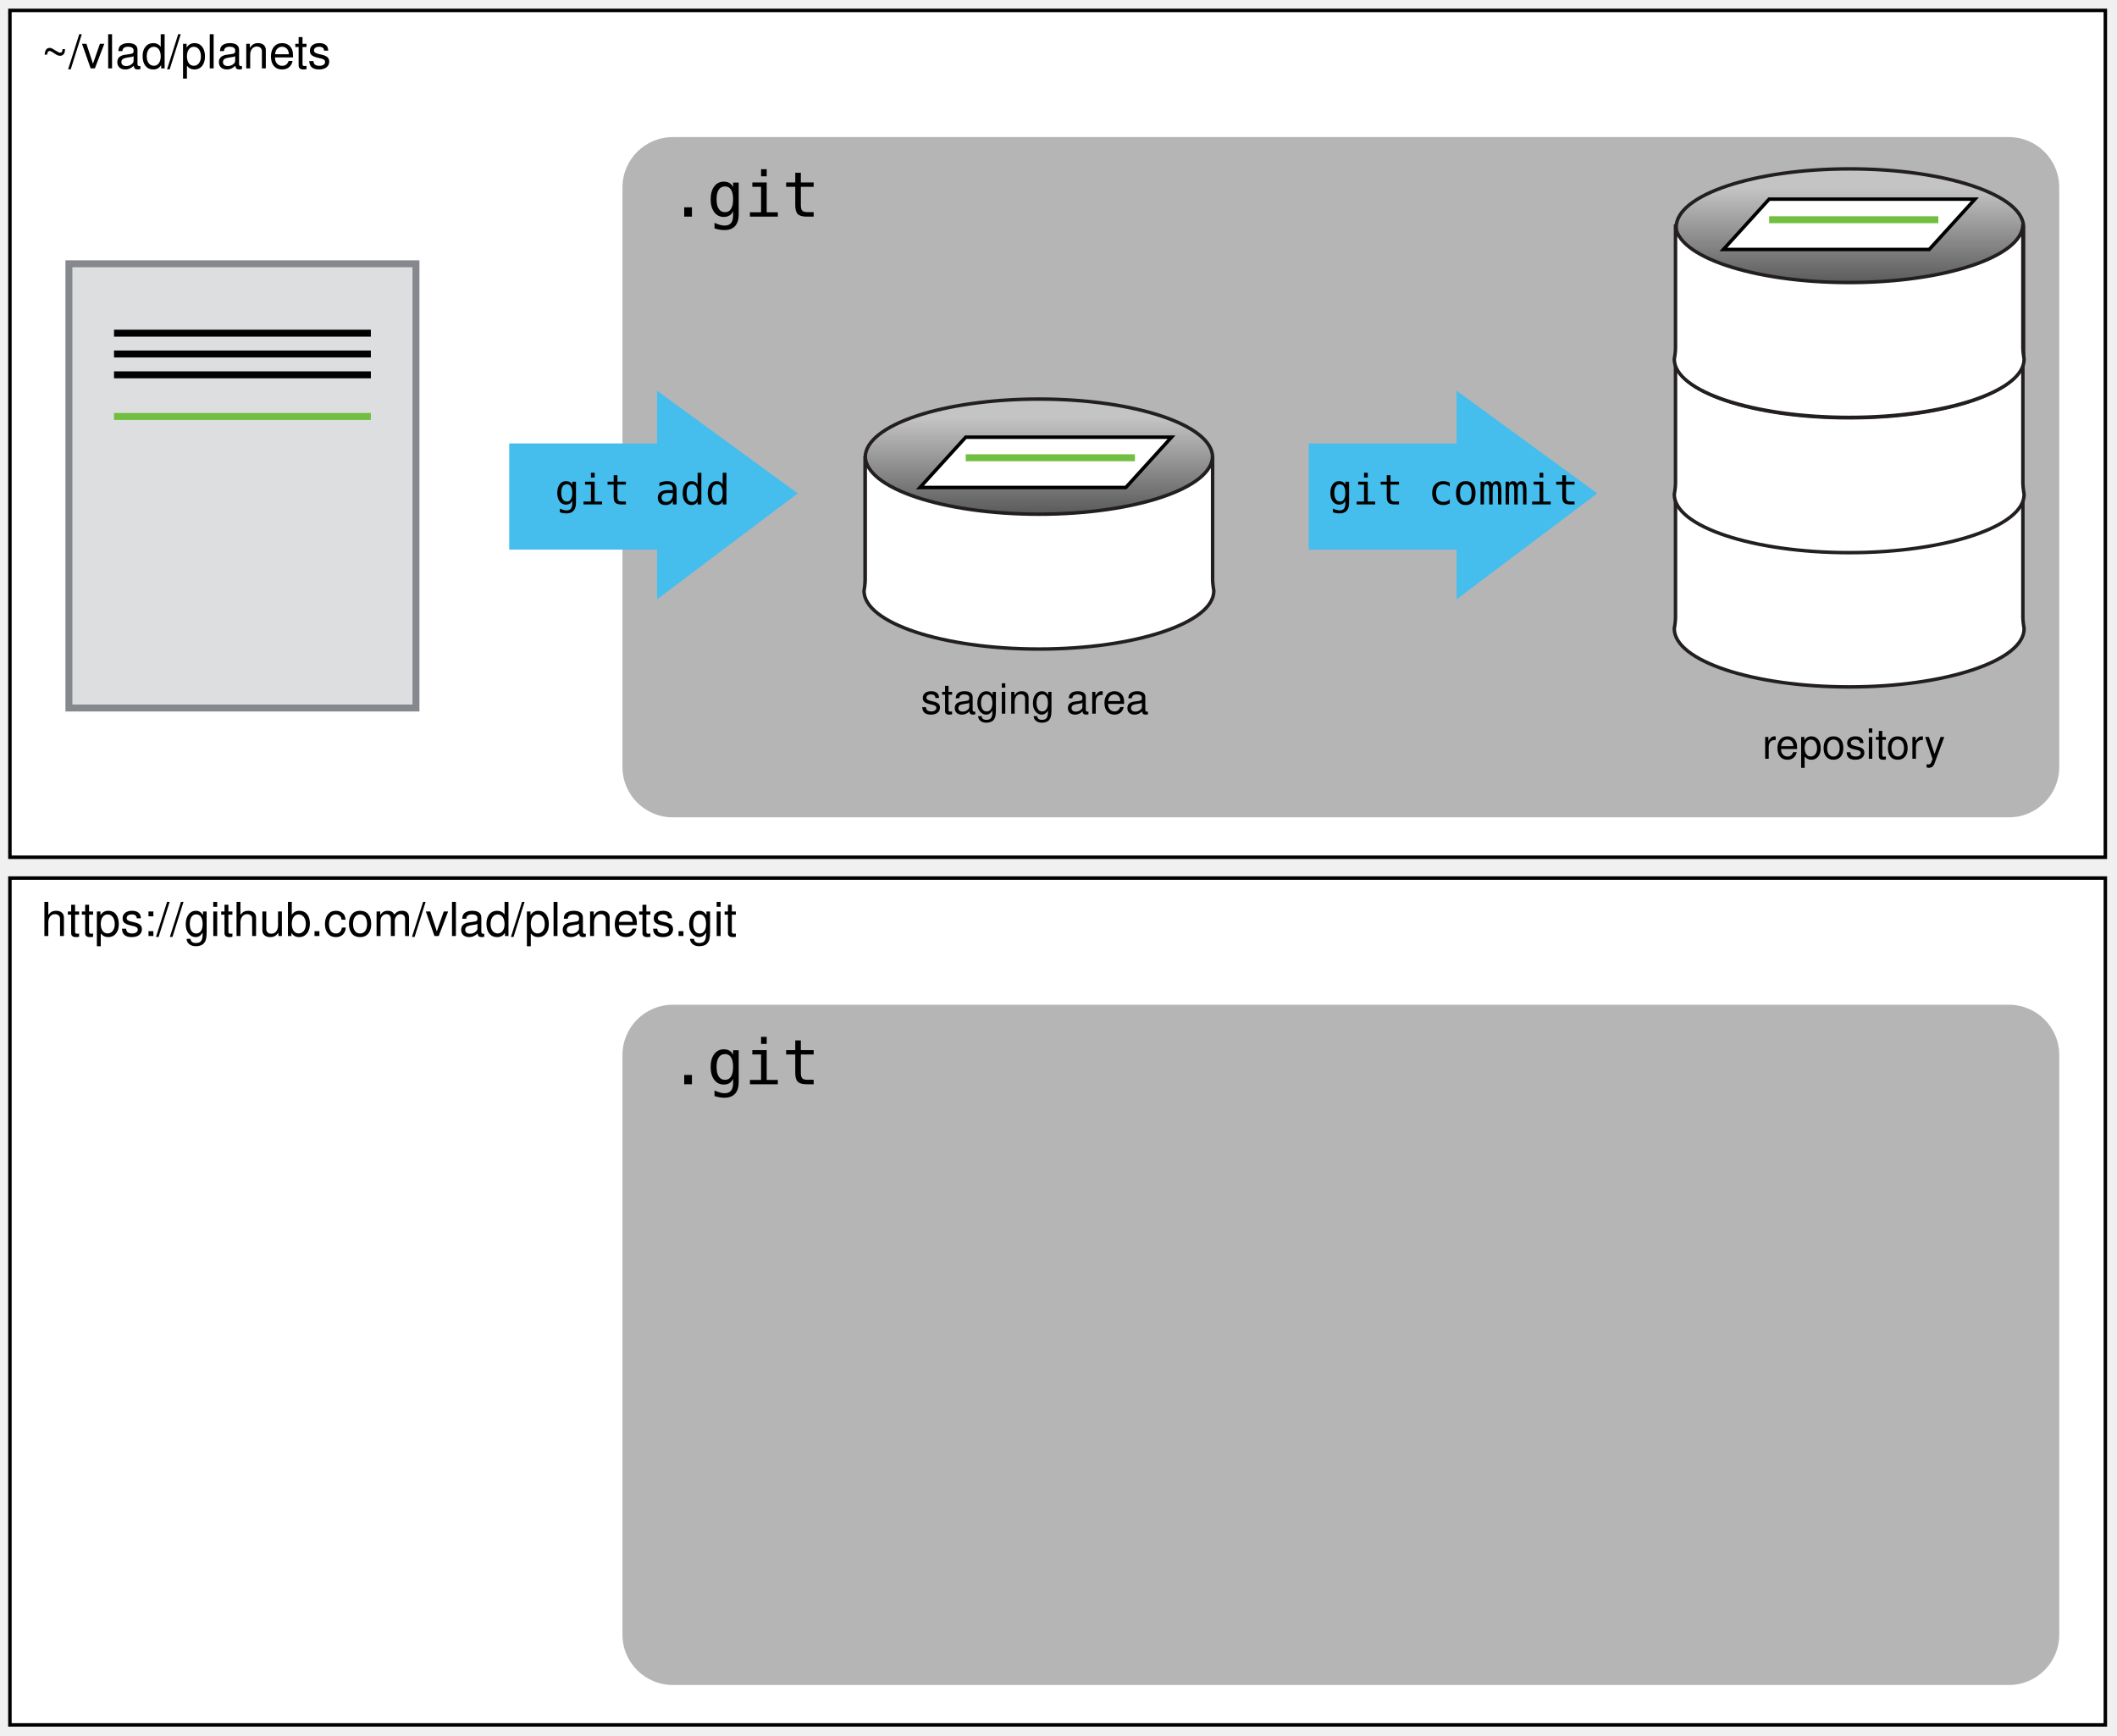
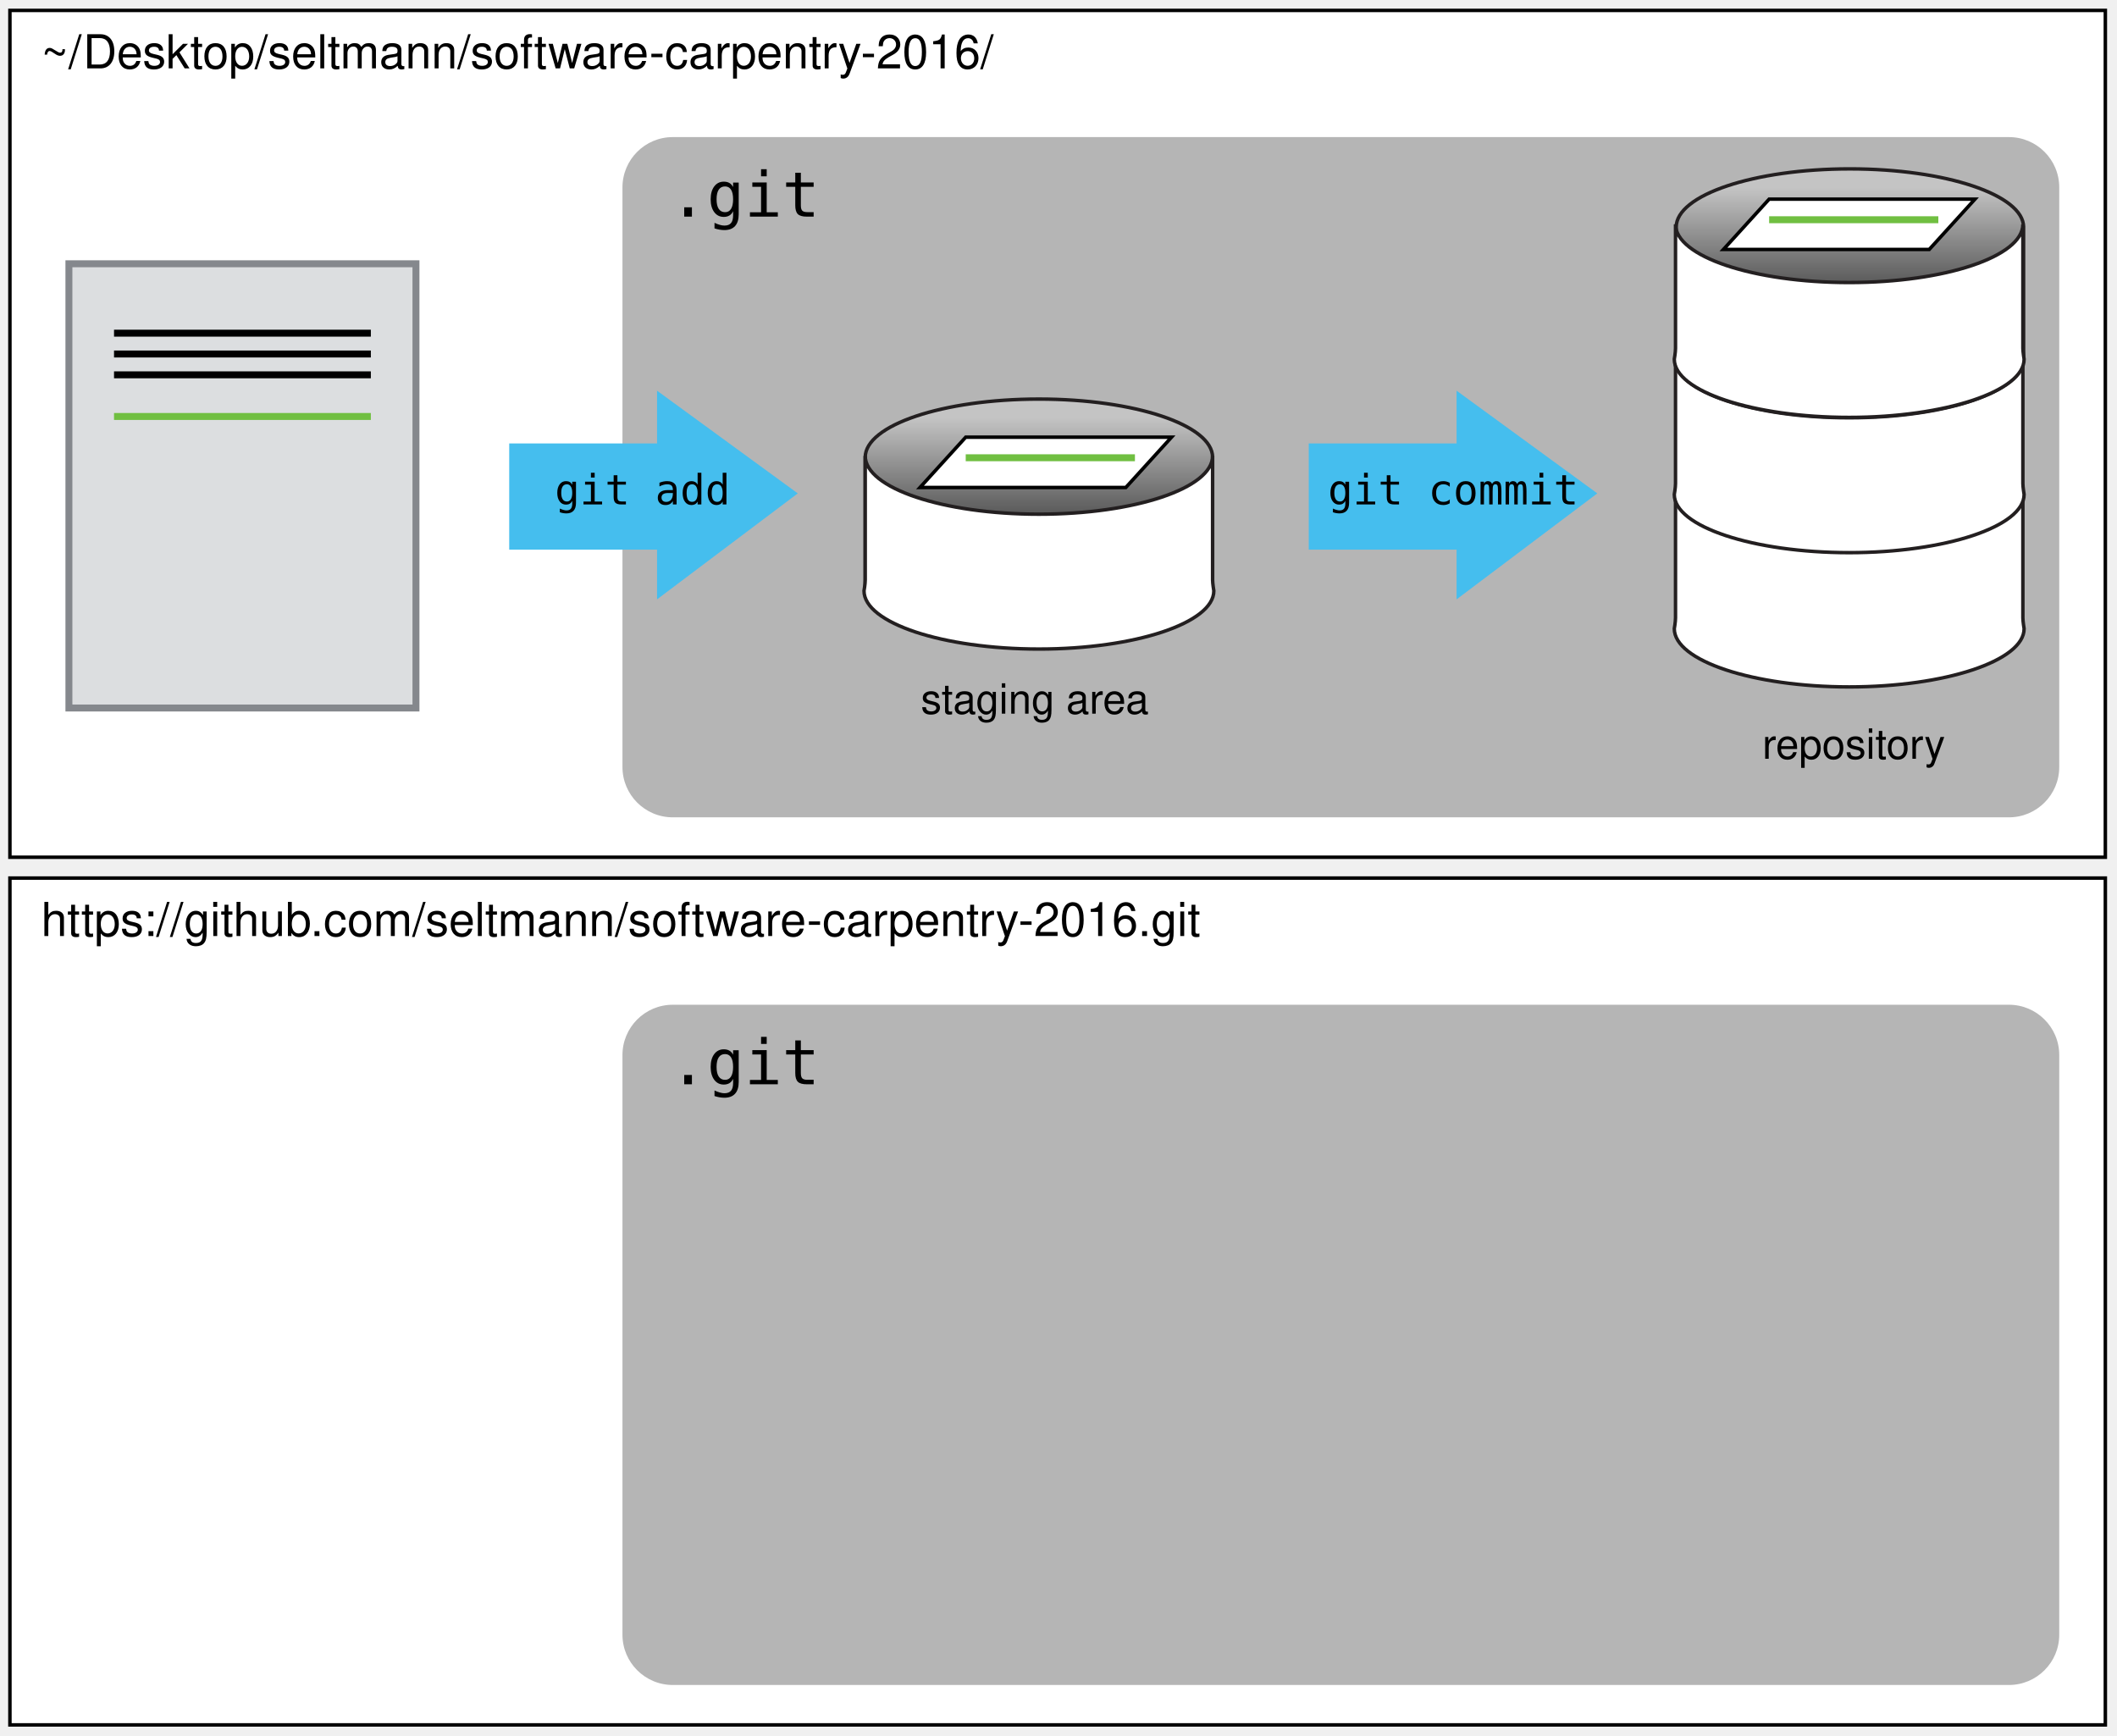
- <svg xmlns="http://www.w3.org/2000/svg" version="1.1" x="0px" y="0px" width="610" height="500" viewBox="0 0 610 500" enable-background="new 0 0 622 452" xml:space="preserve" id="svg2">
-   <defs id="defs132" />
+ <svg xmlns="http://www.w3.org/2000/svg" version="1.1" id="svg2" width="610" height="500" viewBox="0 0 610 500" overflow="visible" enable-background="new 0 0 610 500" xml:space="preserve">
  <g id="g3573" transform="translate(-4.142502,-9)">
    <g id="g3564">
      <g id="g3490" transform="translate(0,250)">
-         <rect id="rect3492" height="244" width="603.785" stroke-miterlimit="10" y="12" x="7" style="fill:#ffffff;stroke:#000000;stroke-miterlimit:10" />
+         <rect id="rect3492" x="7" y="12" fill="#FFFFFF" stroke="#000000" stroke-miterlimit="10" width="603.785" height="244" />
      </g>
      <g id="g3494" transform="translate(0,250)">
-         <path stroke-miterlimit="10" d="m 598,63 c 0,-8.284 -6.716,-15 -15,-15 l -385,0 c -8.284,0 -15,6.716 -15,15 l 0,167 c 0,8.284 6.716,15 15,15 l 385,0 c 8.284,0 15,-6.716 15,-15 l 0,-167 z" id="path3496" style="fill:#b5b5b5;stroke:#ffffff;stroke-miterlimit:10" />
-         <rect x="197" y="59" width="70" height="28" id="rect3498" style="fill:none" />
-         <text transform="translate(197,71.4199)" font-size="18" id="text3500" style="font-size:18px;font-family:Consolas">.git</text>
+         <path id="path3496" fill="#B5B5B5" stroke="#FFFFFF" stroke-miterlimit="10" d="M598,63     c0-8.284-6.716-15-15-15H198c-8.284,0-15,6.716-15,15v167c0,8.284,6.716,15,15,15h385c8.284,0,15-6.716,15-15V63z" />
+         <rect id="rect3498" x="197" y="59" fill="none" width="70" height="28" />
+         <text id="text3500" transform="matrix(1 0 0 1 196.9999 71.4199)" font-family="'Consolas'" font-size="18">.git</text>
      </g>
-       <text y="278.707" x="16" font-size="13.5" id="text3502" style="font-size:13.5px;font-family:Helvetica">https://github.com/vlad/planets.git</text>
+       <text id="text3502" transform="matrix(1 0 0 1 15.9999 278.707)" font-family="'Helvetica'" font-size="13.5">https://github.com/seltmann/software-carpentry-2016.git</text>
    </g>
    <g id="g3504">
      <g id="Layer_6">
-         <rect x="7" y="12" stroke-miterlimit="10" width="603.785" height="244" id="rect5" style="fill:#ffffff;stroke:#000000;stroke-miterlimit:10" />
+         <rect id="rect5" x="7" y="12" fill="#FFFFFF" stroke="#000000" stroke-miterlimit="10" width="603.785" height="244" />
      </g>
      <g id="g8">
-         <path style="fill:#b5b5b5;stroke:#ffffff;stroke-miterlimit:10" id="path10" d="m 598,63 c 0,-8.284 -6.716,-15 -15,-15 l -385,0 c -8.284,0 -15,6.716 -15,15 l 0,167 c 0,8.284 6.716,15 15,15 l 385,0 c 8.284,0 15,-6.716 15,-15 l 0,-167 z" stroke-miterlimit="10" />
-         <rect style="fill:none" id="rect12" height="28" width="70" y="59" x="197" />
-         <text style="font-size:18px;font-family:Consolas" id="text14" font-size="18" transform="translate(197,71.4199)">.git</text>
+         <path id="path10" fill="#B5B5B5" stroke="#FFFFFF" stroke-miterlimit="10" d="M598,63     c0-8.284-6.716-15-15-15H198c-8.284,0-15,6.716-15,15v167c0,8.284,6.716,15,15,15h385c8.284,0,15-6.716,15-15V63z" />
+         <rect id="rect12" x="197" y="59" fill="none" width="70" height="28" />
+         <text id="text14" transform="matrix(1 0 0 1 196.9999 71.4199)" font-family="'Consolas'" font-size="18">.git</text>
      </g>
-       <rect style="fill:none" id="rect16" height="24.449" width="195.585" y="19" x="16" />
-       <text style="font-size:13.5px;font-family:Helvetica" id="text18" font-size="13.5" x="16" y="28.707">~/vlad/planets</text>
+       <rect id="rect16" x="16" y="19" fill="none" width="195.585" height="24.449" />
+       <text id="text18" transform="matrix(1 0 0 1 15.9999 28.707)" font-family="'Helvetica'" font-size="13.5">~/Desktop/seltmann/software-carpentry-2016/</text>
      <g id="Layer_3">
        <g id="g37">
-           <linearGradient id="SVGID_1_" gradientUnits="userSpaceOnUse" x1="303.499" y1="123.986" x2="303.499" y2="179.235">
-             <stop offset="0.098" style="stop-color:#C4C4C4" id="stop40" />
-             <stop offset="0.533" style="stop-color:#686868" id="stop42" />
-             <stop offset="1" style="stop-color:#000000" id="stop44" />
+           <linearGradient id="path46_1_" gradientUnits="userSpaceOnUse" x1="307.642" y1="383.015" x2="307.642" y2="327.767" gradientTransform="matrix(1 0 0 -1 -4.1426 507)">
+             <stop offset="0.098" style="stop-color:#C4C4C4" />
+             <stop offset="0.533" style="stop-color:#686868" />
+             <stop offset="1" style="stop-color:#000000" />
          </linearGradient>
-           <path stroke-miterlimit="10" d="m 253.453,178.205 c 0,-9.264 22.404,-16.777 50.047,-16.777 27.643,0 50.045,7.514 50.045,16.777 l 0,1.029 c 0,0 0,-2.115 0,-3.117 0,-1.007 0,-35.745 0,-35.745 l 0,0.394 c 0,-9.27 -22.402,-16.78 -50.045,-16.78 -27.643,0 -50.047,7.51 -50.047,16.78 l 0,-0.394 c 0,0 0,34.519 0,35.733 0,1.205 0,3.129 0,3.129 l 0,-1.029 z" id="path46" style="fill:url(#SVGID_1_);stroke:#231f20;stroke-miterlimit:10" />
+           <path id="path46" fill="url(#path46_1_)" stroke="#231F20" stroke-miterlimit="10" d="      M253.453,178.205c0-9.264,22.404-16.777,50.047-16.777c27.643,0,50.045,7.514,50.045,16.777v1.029c0,0,0-2.115,0-3.117      c0-1.007,0-35.745,0-35.745v0.394c0-9.27-22.402-16.78-50.045-16.78c-27.643,0-50.047,7.51-50.047,16.78v-0.394      c0,0,0,34.519,0,35.733c0,1.205,0,3.129,0,3.129V178.205z" />
          <g id="g48">
-             <path stroke-miterlimit="10" d="m 353.545,140.373 c 0,0 0,34.738 0,35.745 0,1.002 0.355,3.117 0.355,3.117 0,9.27 -22.758,16.779 -50.4,16.779 -27.642,0 -50.4,-7.51 -50.4,-16.779 0,0 0.354,-1.924 0.354,-3.129 0,-1.214 0,-35.733 0,-35.733 0,9.274 22.404,16.785 50.047,16.785 27.643,0 50.044,-7.511 50.044,-16.785 z" id="path50" style="fill:#ffffff;stroke:#231f20;stroke-miterlimit:10" />
+             <path id="path50" fill="#FFFFFF" stroke="#231F20" stroke-miterlimit="10" d="       M353.545,140.373c0,0,0,34.738,0,35.745c0,1.002,0.355,3.117,0.355,3.117c0,9.27-22.758,16.779-50.4,16.779       c-27.642,0-50.4-7.51-50.4-16.779c0,0,0.354-1.924,0.354-3.129c0-1.214,0-35.733,0-35.733c0,9.274,22.404,16.785,50.047,16.785       C331.144,157.158,353.545,149.647,353.545,140.373L353.545,140.373z" />
          </g>
        </g>
        <g id="g52">
-           <polygon stroke-miterlimit="10" points="328.542,149.459 341.719,134.965 282.411,134.965 269.235,149.459 " id="polygon54" style="fill:#ffffff;stroke:#000000;stroke-miterlimit:10" />
-           <line x1="282.411" y1="140.894" x2="331.165" y2="140.894" id="line56" style="fill:none;stroke:#70bf41;stroke-width:2" />
+           <polygon id="polygon54" fill="#FFFFFF" stroke="#000000" stroke-miterlimit="10" points="328.542,149.459 341.719,134.965       282.411,134.965 269.235,149.459     " />
+           <line id="line56" fill="none" stroke="#70BF41" stroke-width="2" x1="282.411" y1="140.894" x2="331.165" y2="140.894" />
        </g>
      </g>
      <g id="Layer_4">
-         <linearGradient id="SVGID_2_" gradientUnits="userSpaceOnUse" x1="537.177" y1="57.66" x2="537.177" y2="112.913">
-           <stop offset="0.098" style="stop-color:#C4C4C4" id="stop60" />
-           <stop offset="0.533" style="stop-color:#686868" id="stop62" />
-           <stop offset="1" style="stop-color:#000000" id="stop64" />
+         <linearGradient id="path66_1_" gradientUnits="userSpaceOnUse" x1="541.318" y1="449.342" x2="541.318" y2="394.088" gradientTransform="matrix(1 0 0 -1 -4.1426 507)">
+           <stop offset="0.098" style="stop-color:#C4C4C4" />
+           <stop offset="0.533" style="stop-color:#686868" />
+           <stop offset="1" style="stop-color:#000000" />
        </linearGradient>
-         <path stroke-miterlimit="10" d="m 487.13,111.882 c 0,-9.268 22.407,-16.781 50.047,-16.781 27.641,0 50.047,7.513 50.047,16.781 l 0,1.03 c 0,0 0,-2.118 0,-3.121 0,-1.003 0,-35.739 0,-35.739 l 0,0.388 c 0,-9.268 -22.406,-16.781 -50.047,-16.781 -27.64,0 -50.047,7.513 -50.047,16.781 l 0,-0.388 c 0,0 0,34.519 0,35.728 0,1.209 0,3.132 0,3.132 l 0,-1.03 z" id="path66" style="fill:url(#SVGID_2_);stroke:#231f20;stroke-miterlimit:10" />
+         <path id="path66" fill="url(#path66_1_)" stroke="#231F20" stroke-miterlimit="10" d="     M487.13,111.882c0-9.268,22.407-16.781,50.047-16.781c27.642,0,50.047,7.513,50.047,16.781v1.03c0,0,0-2.118,0-3.121     s0-35.739,0-35.739v0.388c0-9.268-22.405-16.781-50.047-16.781c-27.64,0-50.047,7.513-50.047,16.781v-0.388     c0,0,0,34.519,0,35.729c0,1.209,0,3.132,0,3.132V111.882z" />
        <g id="g68">
-           <path stroke-miterlimit="10" d="m 587.021,151.283 c 0,0 0,34.738 0,35.74 0,1.002 0.354,3.121 0.354,3.121 0,9.268 -22.76,16.779 -50.4,16.779 -27.64,0 -50.399,-7.512 -50.399,-16.779 0,0 0.353,-1.924 0.353,-3.133 0,-1.209 0,-35.729 0,-35.729 0,9.268 22.407,16.781 50.047,16.781 27.638,0.001 50.045,-7.512 50.045,-16.78 z" id="path70" style="fill:#ffffff;stroke:#231f20;stroke-miterlimit:10" />
+           <path id="path70" fill="#FFFFFF" stroke="#231F20" stroke-miterlimit="10" d="      M587.021,151.283c0,0,0,34.738,0,35.74s0.354,3.121,0.354,3.121c0,9.268-22.76,16.779-50.4,16.779      c-27.64,0-50.398-7.512-50.398-16.779c0,0,0.353-1.924,0.353-3.133c0-1.209,0-35.729,0-35.729      c0,9.268,22.407,16.781,50.048,16.781C564.614,168.064,587.021,160.551,587.021,151.283z" />
        </g>
        <g id="g72">
-           <path stroke-miterlimit="10" d="m 587.021,112.601 c 0,0 0,34.736 0,35.739 0,1.002 0.354,3.121 0.354,3.121 0,9.268 -22.76,16.779 -50.4,16.779 -27.64,0 -50.399,-7.512 -50.399,-16.779 0,0 0.353,-1.923 0.353,-3.132 0,-1.209 0,-35.728 0,-35.728 0,9.268 22.407,16.78 50.047,16.78 27.638,0 50.045,-7.512 50.045,-16.78 z" id="path74" style="fill:#ffffff;stroke:#231f20;stroke-miterlimit:10" />
+           <path id="path74" fill="#FFFFFF" stroke="#231F20" stroke-miterlimit="10" d="      M587.021,112.601c0,0,0,34.736,0,35.739c0,1.002,0.354,3.121,0.354,3.121c0,9.268-22.76,16.779-50.4,16.779      c-27.64,0-50.398-7.512-50.398-16.779c0,0,0.353-1.923,0.353-3.132s0-35.728,0-35.728c0,9.268,22.407,16.78,50.048,16.78      C564.614,129.381,587.021,121.869,587.021,112.601z" />
        </g>
        <g id="g76">
-           <path stroke-miterlimit="10" d="m 587.021,73.628 c 0,0 0,34.737 0,35.739 0,1.002 0.354,3.12 0.354,3.12 0,9.269 -22.76,16.781 -50.4,16.781 -27.64,0 -50.399,-7.513 -50.399,-16.781 0,0 0.353,-1.922 0.353,-3.131 0,-1.209 0,-35.728 0,-35.728 0,9.268 22.407,16.78 50.047,16.78 27.638,0.001 50.045,-7.512 50.045,-16.78 z" id="path78" style="fill:#ffffff;stroke:#231f20;stroke-miterlimit:10" />
+           <path id="path78" fill="#FFFFFF" stroke="#231F20" stroke-miterlimit="10" d="M587.021,73.628      c0,0,0,34.737,0,35.739s0.354,3.12,0.354,3.12c0,9.269-22.76,16.781-50.4,16.781c-27.64,0-50.398-7.513-50.398-16.781      c0,0,0.353-1.922,0.353-3.131s0-35.728,0-35.728c0,9.268,22.407,16.78,50.048,16.78      C564.614,90.409,587.021,82.896,587.021,73.628z" />
        </g>
        <g id="g80">
-           <polygon stroke-miterlimit="10" points="560.039,80.875 573.216,66.381 513.908,66.381 500.732,80.875 " id="polygon82" style="fill:#ffffff;stroke:#000000;stroke-miterlimit:10" />
-           <line x1="513.908" y1="72.311" x2="562.662" y2="72.311" id="line84" style="fill:none;stroke:#70bf41;stroke-width:2" />
+           <polygon id="polygon82" fill="#FFFFFF" stroke="#000000" stroke-miterlimit="10" points="560.039,80.875 573.216,66.381       513.908,66.381 500.732,80.875     " />
+           <line id="line84" fill="none" stroke="#70BF41" stroke-width="2" x1="513.908" y1="72.311" x2="562.662" y2="72.311" />
        </g>
      </g>
      <g id="Layer_1">
        <g id="g87">
-           <rect x="24" y="85" width="100" height="128" id="rect89" style="fill:#dcdee0" />
-           <rect x="24" y="85" width="100" height="128" id="rect91" style="fill:none;stroke:#85888d;stroke-width:2" />
-           <line x1="37" y1="105" x2="111" y2="105" id="line93" style="fill:none;stroke:#000000;stroke-width:2" />
-           <line x1="37" y1="111" x2="111" y2="111" id="line95" style="fill:none;stroke:#000000;stroke-width:2" />
-           <line x1="37" y1="117" x2="111" y2="117" id="line97" style="fill:none;stroke:#000000;stroke-width:2" />
-           <line x1="37" y1="129" x2="111" y2="129" id="line99" style="fill:none;stroke:#70bf41;stroke-width:2" />
+           <rect id="rect89" x="24" y="85" fill="#DCDEE0" width="100" height="128" />
+           <rect id="rect91" x="24" y="85" fill="none" stroke="#85888D" stroke-width="2" width="100" height="128" />
+           <line id="line93" fill="none" stroke="#000000" stroke-width="2" x1="37" y1="105" x2="111" y2="105" />
+           <line id="line95" fill="none" stroke="#000000" stroke-width="2" x1="37" y1="111" x2="111" y2="111" />
+           <line id="line97" fill="none" stroke="#000000" stroke-width="2" x1="37" y1="117" x2="111" y2="117" />
+           <line id="line99" fill="none" stroke="#70BF41" stroke-width="2" x1="37" y1="129" x2="111" y2="129" />
        </g>
      </g>
      <g id="Layer_2">
        <g id="g102">
-           <rect x="150.871" y="136.768" width="45.956" height="30.604" id="rect104" style="fill:#45beee" />
-           <polygon points="234.02,151.163 193.467,121.571 193.467,181.695 " id="polygon106" style="fill:#45beee" />
+           <rect id="rect104" x="150.871" y="136.768" fill="#45BEEE" width="45.956" height="30.604" />
+           <polygon id="polygon106" fill="#45BEEE" points="234.02,151.163 193.467,121.571 193.467,181.695     " />
        </g>
-         <rect x="164" y="146.069" width="52.743" height="14" id="rect108" style="fill:none" />
-         <text transform="translate(164,154.3496)" font-size="12" id="text110" style="font-size:12px;font-family:Consolas">git add</text>
+         <rect id="rect108" x="164" y="146.069" fill="none" width="52.743" height="14" />
+         <text id="text110" transform="matrix(1 0 0 1 163.9999 154.3496)" font-family="'Consolas'" font-size="12">git add</text>
        <g id="g112">
-           <rect x="381.251" y="136.768" width="45.956" height="30.604" id="rect114" style="fill:#45beee" />
-           <polygon points="464.399,151.163 423.847,121.571 423.847,181.695 " id="polygon116" style="fill:#45beee" />
+           <rect id="rect114" x="381.251" y="136.768" fill="#45BEEE" width="45.956" height="30.604" />
+           <polygon id="polygon116" fill="#45BEEE" points="464.399,151.163 423.847,121.571 423.847,181.695     " />
        </g>
-         <rect x="376.98" y="146.069" width="85.542" height="14" id="rect118" style="fill:none" />
-         <text transform="translate(386.7637,154.3496)" font-size="12" id="text120" style="font-size:12px;font-family:Consolas">git commit</text>
-         <rect x="229" y="206" width="147" height="17" id="rect122" style="fill:none" />
-         <text transform="translate(269.4766,214.6279)" font-size="12" id="text124" style="font-size:12px;font-family:Helvetica">staging area</text>
-         <rect x="464.785" y="219" width="147" height="17" id="rect126" style="fill:none" />
-         <text transform="translate(511.9414,227.6279)" font-size="12" id="text128" style="font-size:12px;font-family:Helvetica">repository</text>
+         <rect id="rect118" x="376.98" y="146.069" fill="none" width="85.542" height="14" />
+         <text id="text120" transform="matrix(1 0 0 1 386.7636 154.3496)" font-family="'Consolas'" font-size="12">git commit</text>
+         <rect id="rect122" x="229" y="206" fill="none" width="147" height="17" />
+         <text id="text124" transform="matrix(1 0 0 1 269.4765 214.6279)" font-family="'Helvetica'" font-size="12">staging area</text>
+         <rect id="rect126" x="464.785" y="219" fill="none" width="147" height="17" />
+         <text id="text128" transform="matrix(1 0 0 1 511.9413 227.6279)" font-family="'Helvetica'" font-size="12">repository</text>
      </g>
    </g>
  </g>
</svg>
